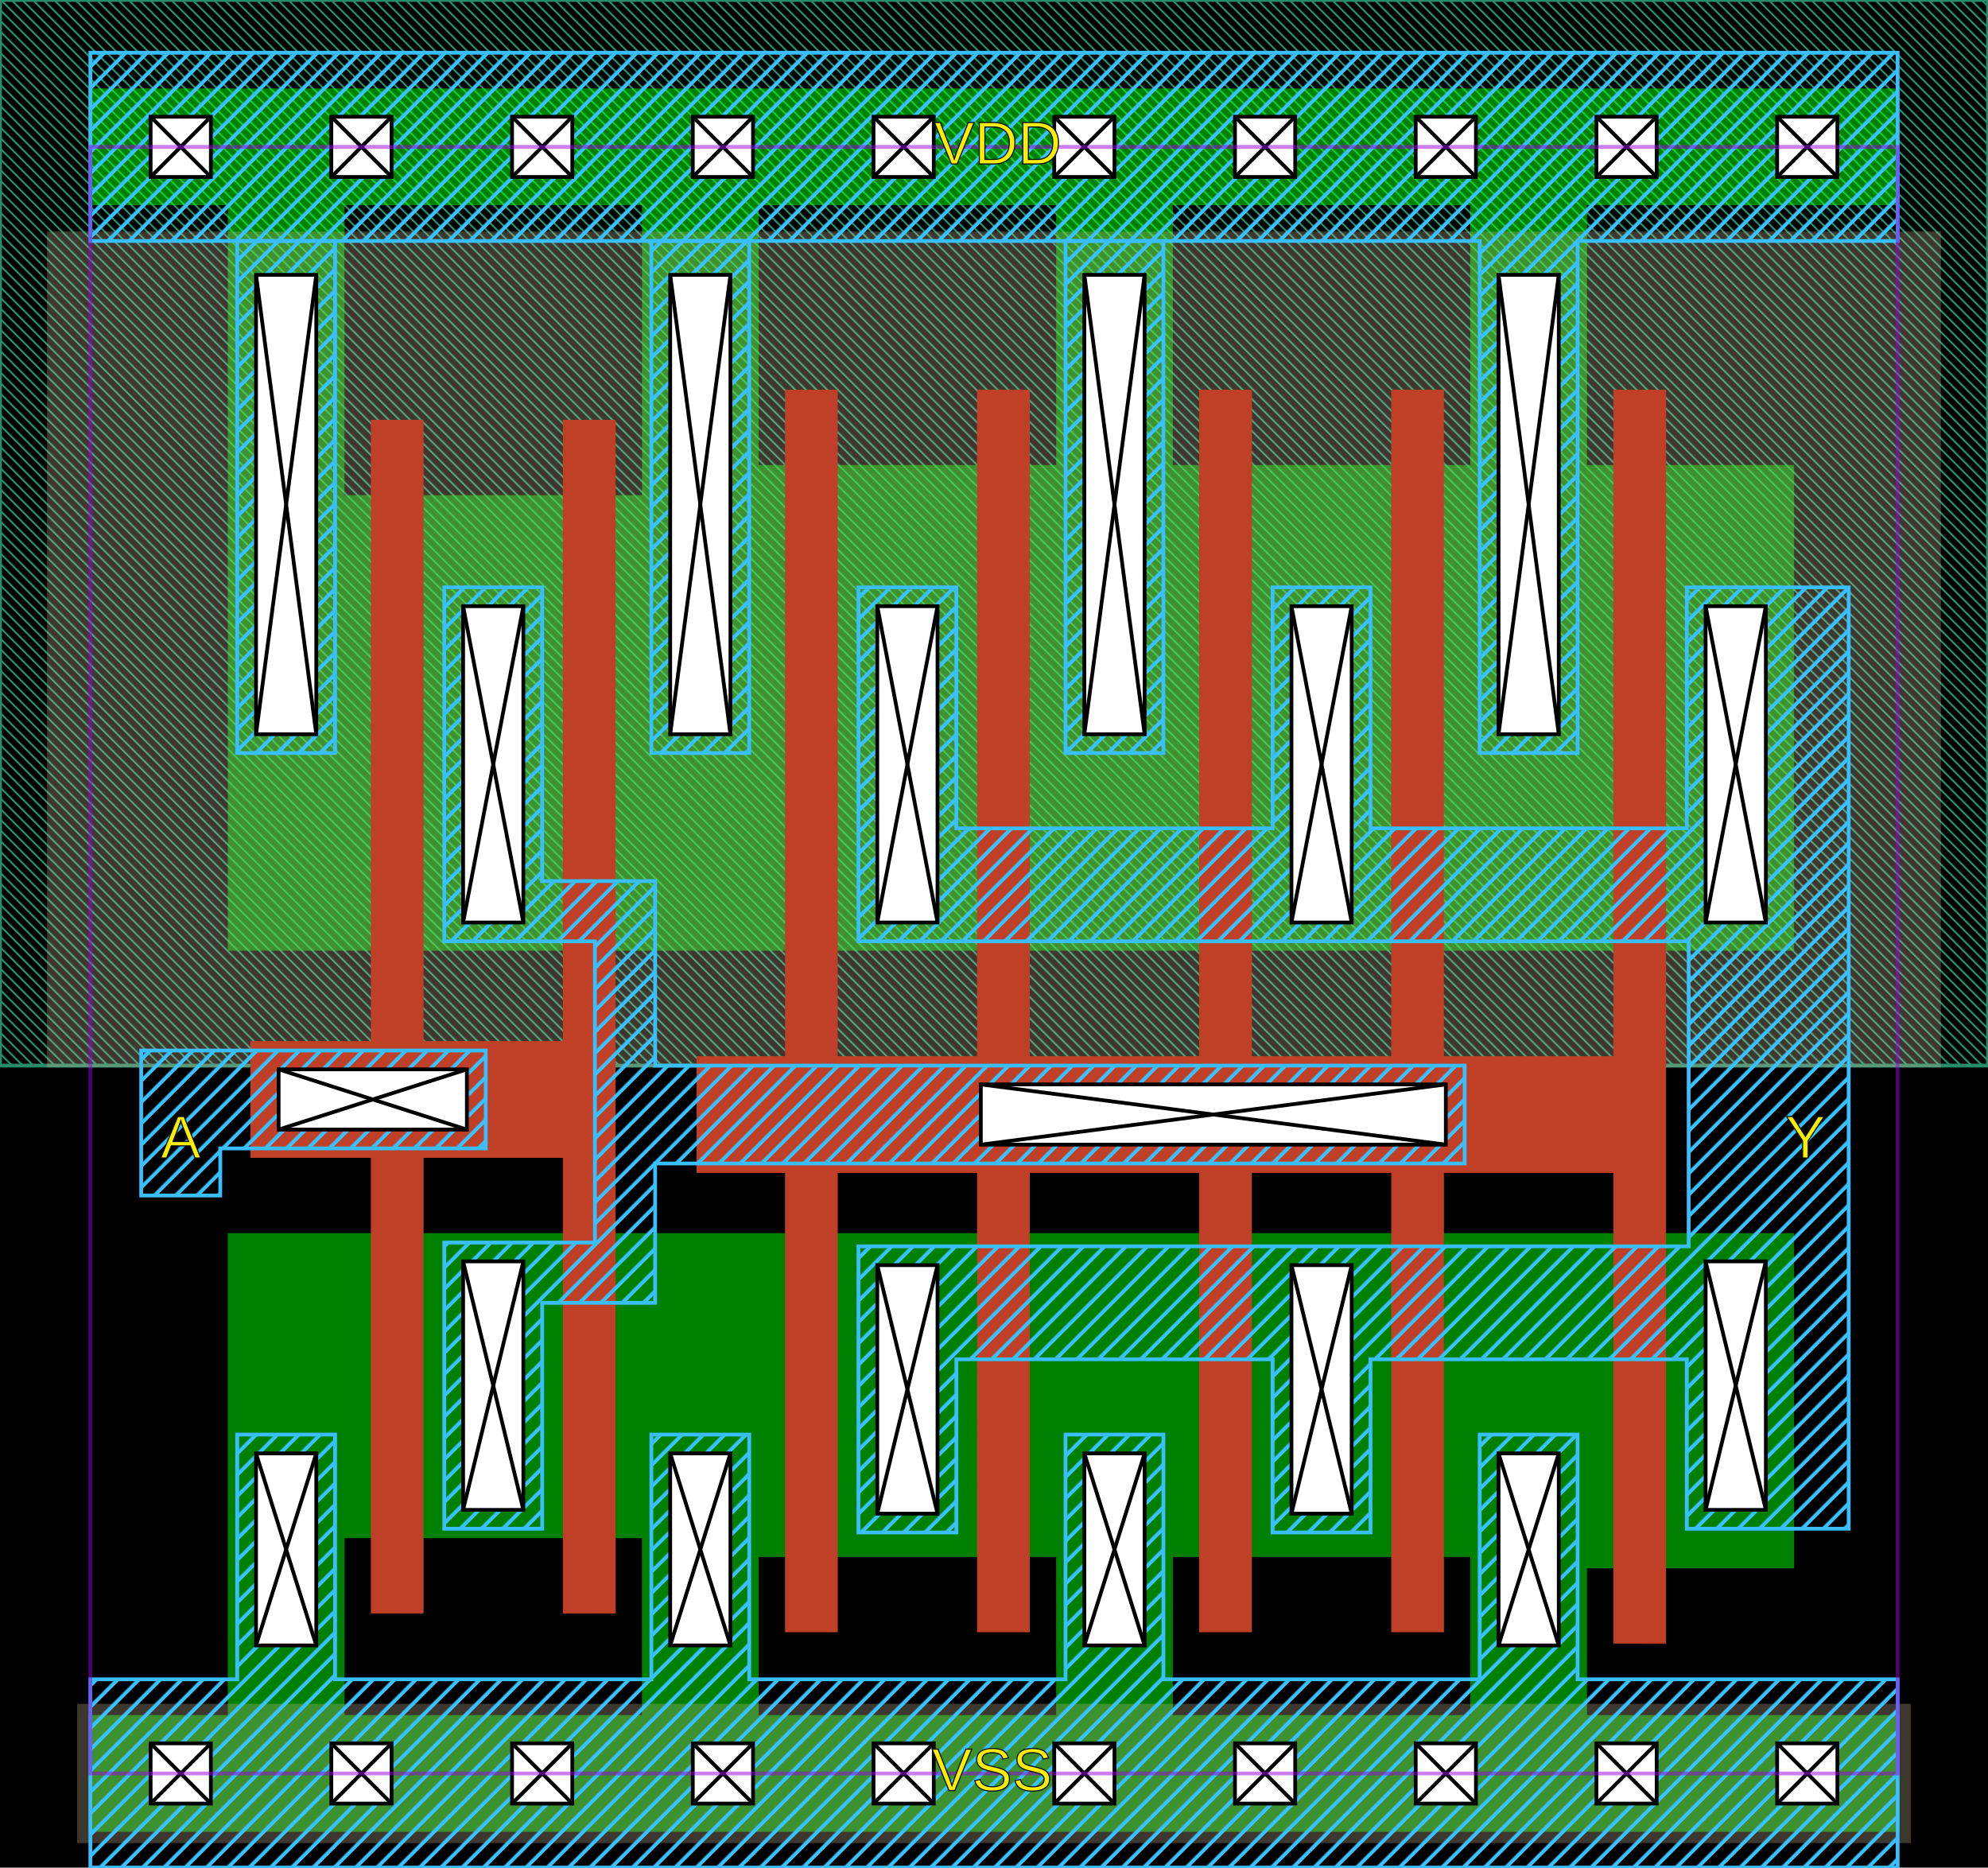
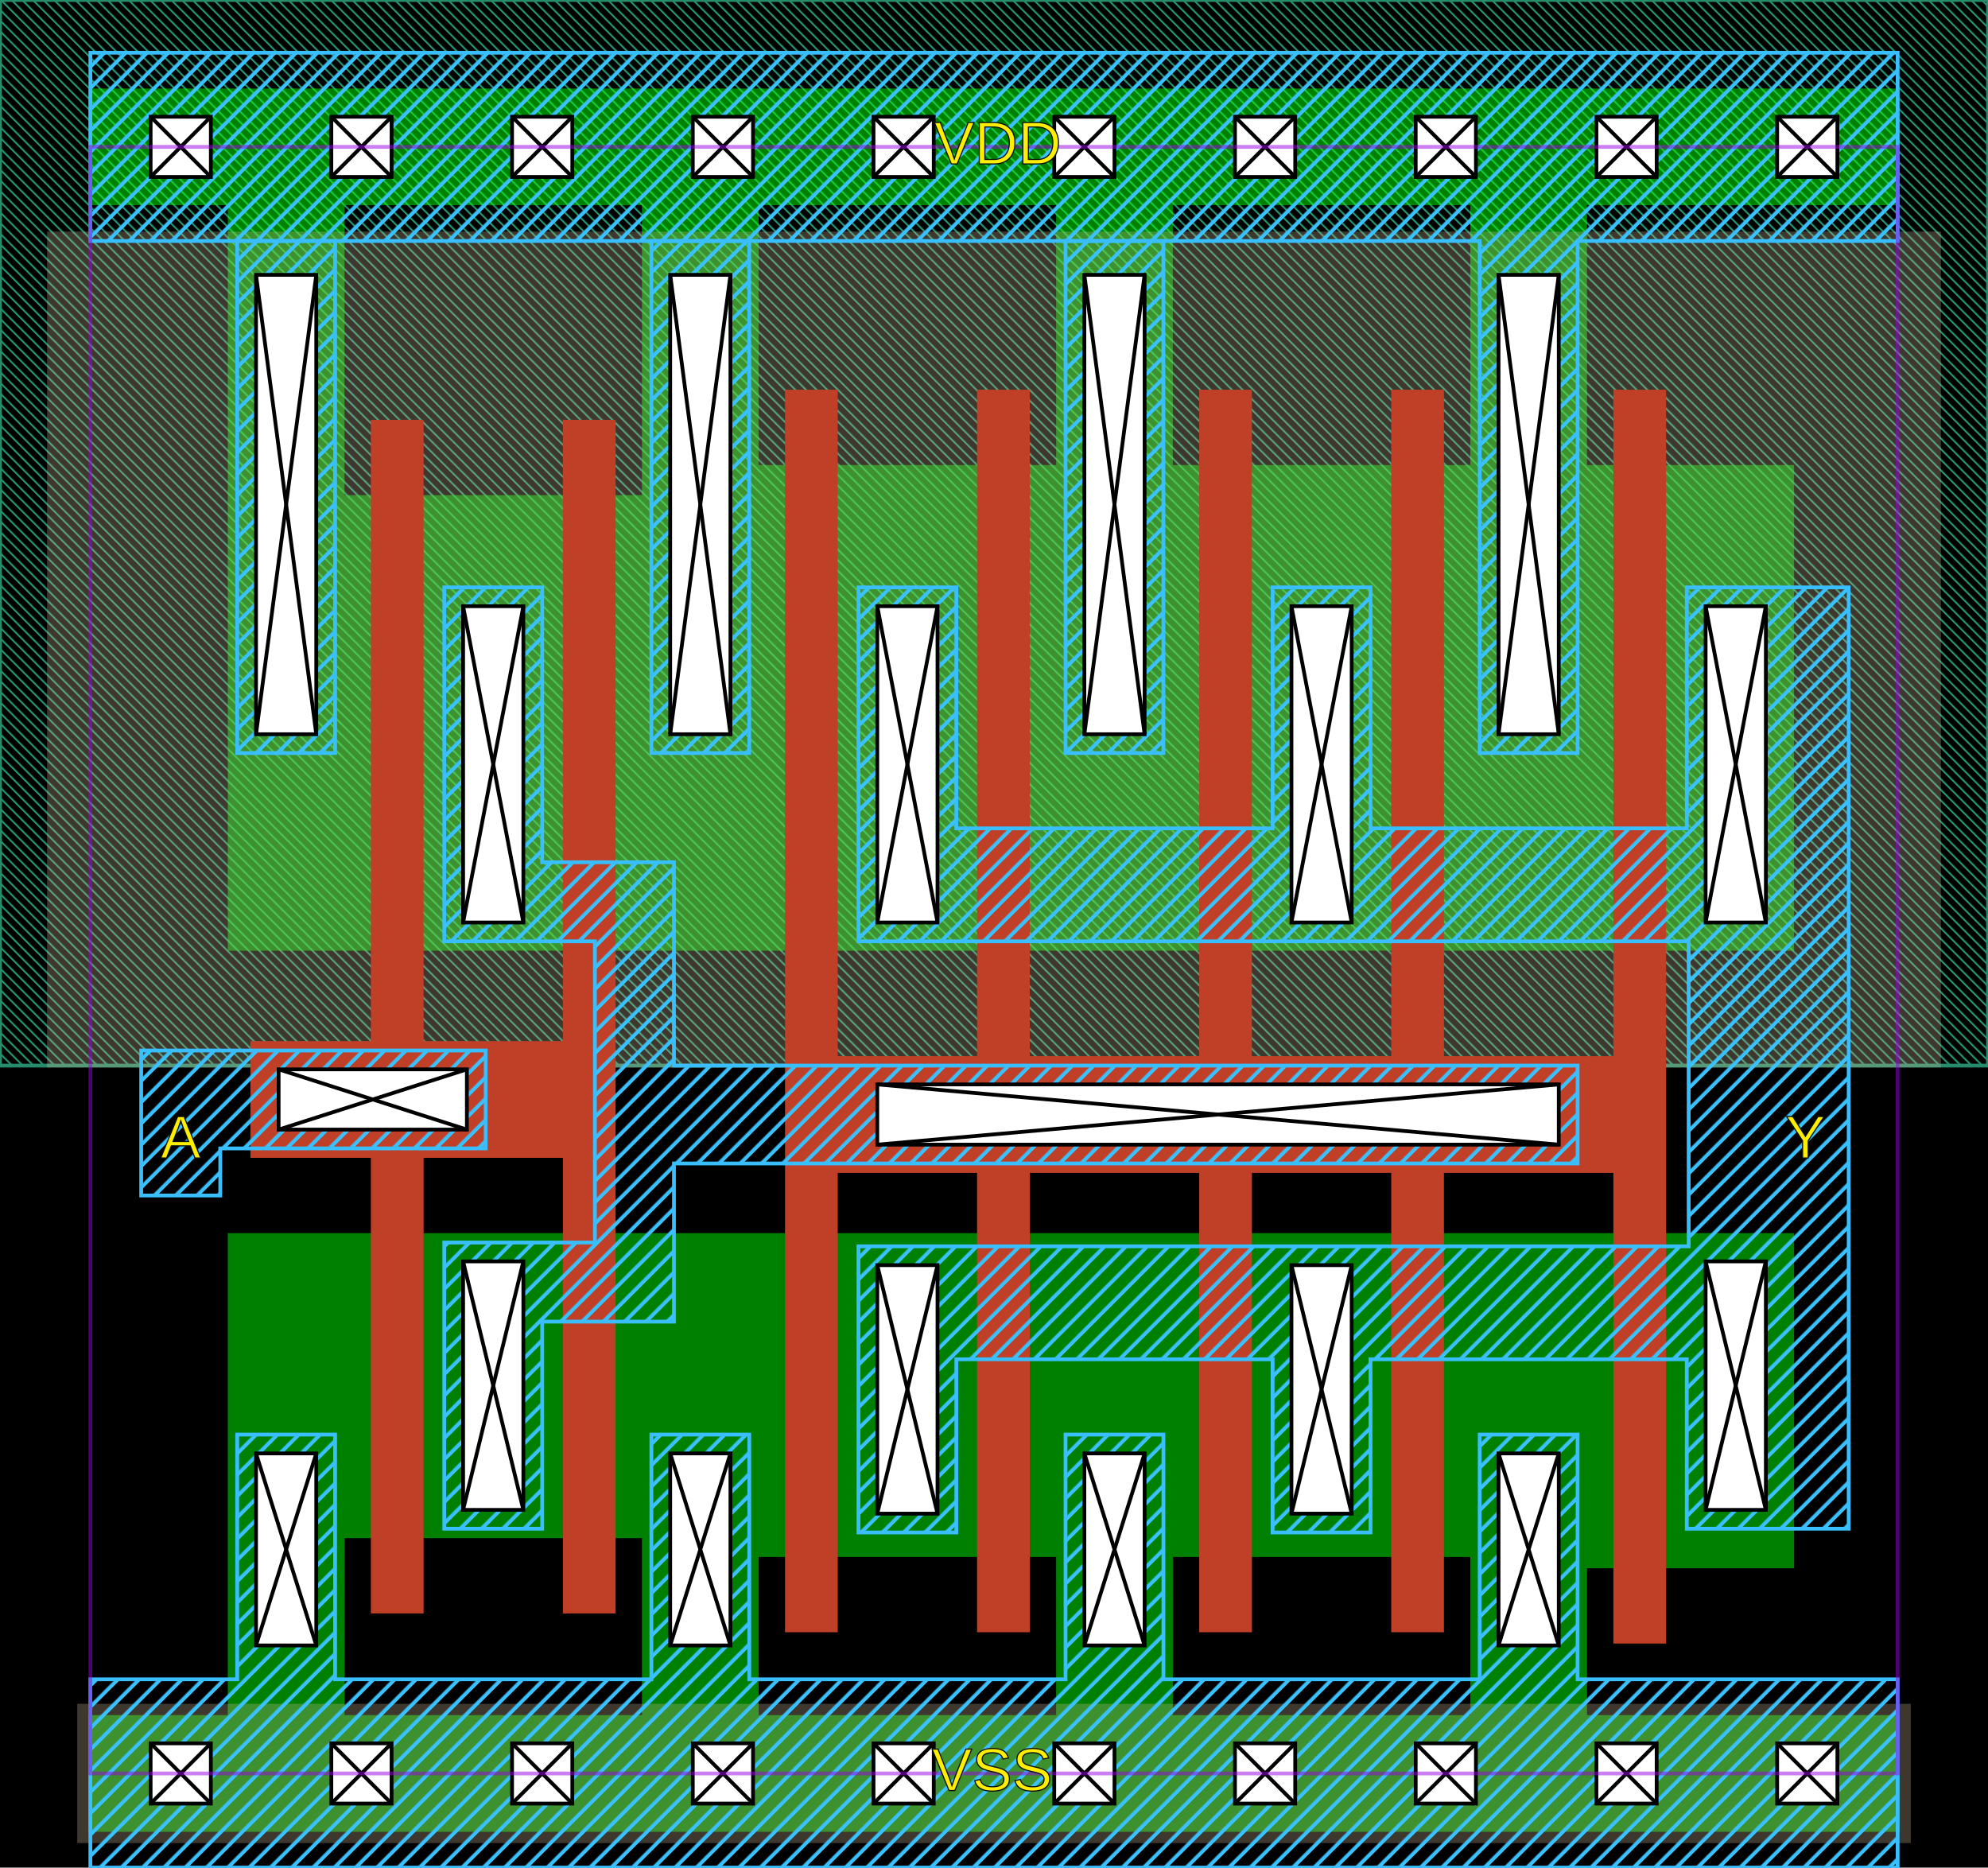
<svg xmlns="http://www.w3.org/2000/svg" version="1.1" height="100%" width="100%" viewBox="-240.0 -250.0 5280.0 4960.0">
  <defs>
    <pattern id="nwell-stipple" width="20" height="20" patternUnits="userSpaceOnUse" patternTransform="rotate(45)">
      <line x1="00" y1="0" x2="0" y2="20" stroke="#268c6b" stroke-width="10" />
    </pattern>
    <pattern id="m1-stipple" width="40" height="40" patternUnits="userSpaceOnUse" patternTransform="rotate(135)">
      <line x1="00" y1="0" x2="0" y2="40" stroke="#39bfff" stroke-width="20" />
    </pattern>
  </defs>
  <rect x="-240.0" y="-250.0" width="5280.0" height="4960.0" fill="#000000" />
  <g transform="scale(1, -1) translate(0, -4460.0)">
    <polygon points=" -240.0,1880 -240.0,4710.0 5040.0,4710.0 5040.0,1880  " fill="url(#nwell-stipple)" stroke="#268c6b" stroke-width="10.0" opacity="1.0" />
    <polygon points=" 0.0,-150.0 0.0,150.0 370.0,150.0 670.0,150.0 1470.0,150.0 1770.0,150.0 2570.0,150.0 2870.0,150.0 3670.0,150.0 3670.0,580.0 2870.0,580.0 2870.0,150.0 2570.0,150.0 2570.0,580.0 1770.0,580.0 1770.0,150.0 1470.0,150.0 1470.0,630.0 670.0,630.0 670.0,150.0 370.0,150.0 370.0,1430.0 4520,1430.0 4520,550.0 3970.0,550.0 3970.0,150.0 4800.0,150.0 4800.0,-150.0  " fill="#00ff00" stroke="#00ff00" stroke-width="10.0" opacity="0.5" />
    <polygon points=" 370.0,2190.0 370.0,3390.0 670.0,3390.0 1470.0,3390.0 1470.0,3470.0 1770.0,3470.0 2570.0,3470.0 2870.0,3470.0 3670.0,3470.0 3670.0,4170.0 2870.0,4170.0 2870.0,3470.0 2570.0,3470.0 2570.0,4170.0 1770.0,4170.0 1770.0,3470.0 1470.0,3470.0 1470.0,4170.0 670.0,4170.0 670.0,3390.0 370.0,3390.0 370.0,4170.0 0.0,4170.0 0.0,4470.0 4800.0,4470.0 4800.0,4170.0 3970.0,4170.0 3970.0,3470.0 4520,3470.0 4520,2190.0  " fill="#00ff00" stroke="#00ff00" stroke-width="10.0" opacity="0.5" />
    <polygon points=" -110.0,1880 -110.0,4090.0 4910.0,4090.0 4910.0,1880  " fill="#ccb899" stroke="#ccb899" stroke-width="10.0" opacity="0.3" />
    <polygon points=" -30.0,-180.0 -30.0,180.0 4830.0,180.0 4830.0,-180.0  " fill="#ccb899" stroke="#ccb899" stroke-width="10.0" opacity="0.3" />
-     <polygon points=" 4050.0,350 4050.0,1600.0 3590.0,1600.0 3590.0,380.0 3460.0,380.0 3460.0,1600.0 3080.0,1600.0 3080.0,380.0 2950.0,380.0 2950.0,1600.0 2490.0,1600.0 2490.0,380.0 2360.0,380.0 2360.0,1600.0 1980.0,1600.0 1980.0,380.0 1850.0,380.0 1850.0,1600.0 1615.0,1600.0 1615.0,1900 1850.0,1900 1850.0,3670.0 1980.0,3670.0 1980.0,1900 2360.0,1900 2360.0,3670.0 2490.0,3670.0 2490.0,1900 2950.0,1900 2950.0,3670.0 3080.0,3670.0 3080.0,1900 3460.0,1900 3460.0,3670.0 3590.0,3670.0 3590.0,1900 4050.0,1900 4050.0,3670.0 4180.0,3670.0 4180.0,350  " fill="#bf4026" stroke="#bf4026" stroke-width="10.0" opacity="1.0" />
+     <polygon points=" 4050.0,350 4050.0,1600.0 3590.0,1600.0 3590.0,380.0 3460.0,380.0 3460.0,1600.0 3080.0,1600.0 3080.0,380.0 2950.0,380.0 2950.0,1600.0 2490.0,1600.0 2490.0,380.0 2360.0,380.0 2360.0,1600.0 1980.0,1600.0 1980.0,380.0 1850.0,380.0 1850.0,3670.0 1980.0,3670.0 1980.0,1900 2360.0,1900 2360.0,3670.0 2490.0,3670.0 2490.0,1900 2950.0,1900 2950.0,3670.0 3080.0,3670.0 3080.0,1900 3460.0,1900 3460.0,3670.0 3590.0,3670.0 3590.0,1900 4050.0,1900 4050.0,3670.0 4180.0,3670.0 4180.0,350  " fill="#bf4026" stroke="#bf4026" stroke-width="10.0" opacity="1.0" />
    <polygon points=" 750.0,430.0 750.0,1640 430.0,1640 430.0,1940.0 750.0,1940.0 750.0,3590.0 880.0,3590.0 880.0,1940.0 1260.0,1940.0 1260.0,3590.0 1390,3590.0 1390,430.0 1260.0,430.0 1260.0,1640 880.0,1640 880.0,430.0  " fill="#bf4026" stroke="#bf4026" stroke-width="10.0" opacity="1.0" />
+     <polygon points=" 940,650.0 940,1410.0 1340.0,1410.0 1340.0,2210.0 940,2210.0 940,3150.0 1200.0,3150.0 1200.0,2420.0 1550.0,2420.0 1550.0,1880 3950.0,1880 3950.0,1620.0 1550.0,1620.0 1550.0,1200.0 1200.0,1200.0 1200.0,650.0  " fill="url(#m1-stipple)" stroke="#39bfff" stroke-width="10.0" opacity="1.0" />
    <polygon points=" 3690.0,2710.0 3690.0,4070 0.0,4070 0.0,4570.0 4800.0,4570.0 4800.0,4070 3950.0,4070 3950.0,2710.0  " fill="url(#m1-stipple)" stroke="#39bfff" stroke-width="10.0" opacity="1.0" />
-     <polygon points=" 940,650.0 940,1410.0 1340.0,1410.0 1340.0,2210.0 940,2210.0 940,3150.0 1200.0,3150.0 1200.0,2370.0 1500.0,2370.0 1500.0,1880 3650.0,1880 3650.0,1620.0 1500.0,1620.0 1500.0,1250.0 1200.0,1250.0 1200.0,650.0  " fill="url(#m1-stipple)" stroke="#39bfff" stroke-width="10.0" opacity="1.0" />
    <polygon points=" 2040.0,640.0 2040.0,1400 4245.0,1400 4245.0,2210.0 2040.0,2210.0 2040.0,3150.0 2300,3150.0 2300,2510 3140.0,2510 3140.0,3150.0 3400.0,3150.0 3400.0,2510 4240.0,2510 4240.0,3150.0 4670.0,3150.0 4670.0,650.0 4240.0,650.0 4240.0,1100.0 3400.0,1100.0 3400.0,640.0 3140.0,640.0 3140.0,1100.0 2300,1100.0 2300,640.0  " fill="url(#m1-stipple)" stroke="#39bfff" stroke-width="10.0" opacity="1.0" />
    <polygon points=" 135.0,1535 135.0,1920.0 1050.0,1920.0 1050.0,1660 345,1660 345,1535  " fill="url(#m1-stipple)" stroke="#39bfff" stroke-width="10.0" opacity="1.0" />
    <polygon points=" 0.0,-250.0 0.0,250.0 390.0,250.0 390.0,900.0 650.0,900.0 650.0,250.0 1490.0,250.0 1490.0,900.0 1750.0,900.0 1750.0,250.0 2590.0,250.0 2590.0,900.0 2850.0,900.0 2850.0,250.0 3690.0,250.0 3690.0,900.0 3950.0,900.0 3950.0,250.0 4800.0,250.0 4800.0,-250.0  " fill="url(#m1-stipple)" stroke="#39bfff" stroke-width="10.0" opacity="1.0" />
    <polygon points=" 2590.0,2710.0 2590.0,4070 2850.0,4070 2850.0,2710.0  " fill="url(#m1-stipple)" stroke="#39bfff" stroke-width="10.0" opacity="1.0" />
    <polygon points=" 1490.0,2710.0 1490.0,4070 1750.0,4070 1750.0,2710.0  " fill="url(#m1-stipple)" stroke="#39bfff" stroke-width="10.0" opacity="1.0" />
    <polygon points=" 390.0,2710.0 390.0,4070 650.0,4070 650.0,2710.0  " fill="url(#m1-stipple)" stroke="#39bfff" stroke-width="10.0" opacity="1.0" />
    <polygon points=" 4000.0,4240.0 4000.0,4400.0 4160.0,4400.0 4160.0,4240.0  " fill="#ffffff" stroke="#000000" stroke-width="10.0" opacity="1.0" />
    <line x1="4000.0" y1="4240.0" x2="4160.0" y2="4400.0" stroke="#000000" stroke-width="10.0" />
    <line x1="4000.0" y1="4400.0" x2="4160.0" y2="4240.0" stroke="#000000" stroke-width="10.0" />
    <polygon points=" 3520.0,4240.0 3520.0,4400.0 3680.0,4400.0 3680.0,4240.0  " fill="#ffffff" stroke="#000000" stroke-width="10.0" opacity="1.0" />
    <line x1="3520.0" y1="4240.0" x2="3680.0" y2="4400.0" stroke="#000000" stroke-width="10.0" />
    <line x1="3520.0" y1="4400.0" x2="3680.0" y2="4240.0" stroke="#000000" stroke-width="10.0" />
    <polygon points=" 3040.0,4240.0 3040.0,4400.0 3200.0,4400.0 3200.0,4240.0  " fill="#ffffff" stroke="#000000" stroke-width="10.0" opacity="1.0" />
    <line x1="3040.0" y1="4240.0" x2="3200.0" y2="4400.0" stroke="#000000" stroke-width="10.0" />
    <line x1="3040.0" y1="4400.0" x2="3200.0" y2="4240.0" stroke="#000000" stroke-width="10.0" />
    <polygon points=" 2560.0,4240.0 2560.0,4400.0 2720.0,4400.0 2720.0,4240.0  " fill="#ffffff" stroke="#000000" stroke-width="10.0" opacity="1.0" />
    <line x1="2560.0" y1="4240.0" x2="2720.0" y2="4400.0" stroke="#000000" stroke-width="10.0" />
    <line x1="2560.0" y1="4400.0" x2="2720.0" y2="4240.0" stroke="#000000" stroke-width="10.0" />
    <polygon points=" 4480.0,4240.0 4480.0,4400.0 4640.0,4400.0 4640.0,4240.0  " fill="#ffffff" stroke="#000000" stroke-width="10.0" opacity="1.0" />
    <line x1="4480.0" y1="4240.0" x2="4640.0" y2="4400.0" stroke="#000000" stroke-width="10.0" />
    <line x1="4480.0" y1="4400.0" x2="4640.0" y2="4240.0" stroke="#000000" stroke-width="10.0" />
    <polygon points=" 160.0,4240.0 160.0,4400.0 320.0,4400.0 320.0,4240.0  " fill="#ffffff" stroke="#000000" stroke-width="10.0" opacity="1.0" />
    <line x1="160.0" y1="4240.0" x2="320.0" y2="4400.0" stroke="#000000" stroke-width="10.0" />
    <line x1="160.0" y1="4400.0" x2="320.0" y2="4240.0" stroke="#000000" stroke-width="10.0" />
    <polygon points=" 640.0,4240.0 640.0,4400.0 800.0,4400.0 800.0,4240.0  " fill="#ffffff" stroke="#000000" stroke-width="10.0" opacity="1.0" />
    <line x1="640.0" y1="4240.0" x2="800.0" y2="4400.0" stroke="#000000" stroke-width="10.0" />
    <line x1="640.0" y1="4400.0" x2="800.0" y2="4240.0" stroke="#000000" stroke-width="10.0" />
    <polygon points=" 2080.0,4240.0 2080.0,4400.0 2240.0,4400.0 2240.0,4240.0  " fill="#ffffff" stroke="#000000" stroke-width="10.0" opacity="1.0" />
    <line x1="2080.0" y1="4240.0" x2="2240.0" y2="4400.0" stroke="#000000" stroke-width="10.0" />
    <line x1="2080.0" y1="4400.0" x2="2240.0" y2="4240.0" stroke="#000000" stroke-width="10.0" />
    <polygon points=" 1600.0,4240.0 1600.0,4400.0 1760.0,4400.0 1760.0,4240.0  " fill="#ffffff" stroke="#000000" stroke-width="10.0" opacity="1.0" />
    <line x1="1600.0" y1="4240.0" x2="1760.0" y2="4400.0" stroke="#000000" stroke-width="10.0" />
    <line x1="1600.0" y1="4400.0" x2="1760.0" y2="4240.0" stroke="#000000" stroke-width="10.0" />
    <polygon points=" 1120.0,4240.0 1120.0,4400.0 1280.0,4400.0 1280.0,4240.0  " fill="#ffffff" stroke="#000000" stroke-width="10.0" opacity="1.0" />
    <line x1="1120.0" y1="4240.0" x2="1280.0" y2="4400.0" stroke="#000000" stroke-width="10.0" />
    <line x1="1120.0" y1="4400.0" x2="1280.0" y2="4240.0" stroke="#000000" stroke-width="10.0" />
    <polygon points=" 440.0,2760 440.0,3980.0 600.0,3980.0 600.0,2760  " fill="#ffffff" stroke="#000000" stroke-width="10.0" opacity="1.0" />
    <line x1="440.0" y1="2760" x2="600.0" y2="3980.0" stroke="#000000" stroke-width="10.0" />
    <line x1="440.0" y1="3980.0" x2="600.0" y2="2760" stroke="#000000" stroke-width="10.0" />
    <polygon points=" 1540.0,2760 1540.0,3980.0 1700.0,3980.0 1700.0,2760  " fill="#ffffff" stroke="#000000" stroke-width="10.0" opacity="1.0" />
    <line x1="1540.0" y1="2760" x2="1700.0" y2="3980.0" stroke="#000000" stroke-width="10.0" />
    <line x1="1540.0" y1="3980.0" x2="1700.0" y2="2760" stroke="#000000" stroke-width="10.0" />
    <polygon points=" 2640.0,2760 2640.0,3980.0 2800,3980.0 2800,2760  " fill="#ffffff" stroke="#000000" stroke-width="10.0" opacity="1.0" />
    <line x1="2640.0" y1="2760" x2="2800" y2="3980.0" stroke="#000000" stroke-width="10.0" />
    <line x1="2640.0" y1="3980.0" x2="2800" y2="2760" stroke="#000000" stroke-width="10.0" />
    <polygon points=" 3740.0,2760 3740.0,3980.0 3900.0,3980.0 3900.0,2760  " fill="#ffffff" stroke="#000000" stroke-width="10.0" opacity="1.0" />
    <line x1="3740.0" y1="2760" x2="3900.0" y2="3980.0" stroke="#000000" stroke-width="10.0" />
    <line x1="3740.0" y1="3980.0" x2="3900.0" y2="2760" stroke="#000000" stroke-width="10.0" />
    <polygon points=" 990.0,2260 990.0,3100.0 1150,3100.0 1150,2260  " fill="#ffffff" stroke="#000000" stroke-width="10.0" opacity="1.0" />
    <line x1="990.0" y1="2260" x2="1150" y2="3100.0" stroke="#000000" stroke-width="10.0" />
    <line x1="990.0" y1="3100.0" x2="1150" y2="2260" stroke="#000000" stroke-width="10.0" />
    <polygon points=" 2090.0,2260 2090.0,3100.0 2250.0,3100.0 2250.0,2260  " fill="#ffffff" stroke="#000000" stroke-width="10.0" opacity="1.0" />
    <line x1="2090.0" y1="2260" x2="2250.0" y2="3100.0" stroke="#000000" stroke-width="10.0" />
    <line x1="2090.0" y1="3100.0" x2="2250.0" y2="2260" stroke="#000000" stroke-width="10.0" />
    <polygon points=" 3190.0,2260 3190.0,3100.0 3350.0,3100.0 3350.0,2260  " fill="#ffffff" stroke="#000000" stroke-width="10.0" opacity="1.0" />
    <line x1="3190.0" y1="2260" x2="3350.0" y2="3100.0" stroke="#000000" stroke-width="10.0" />
    <line x1="3190.0" y1="3100.0" x2="3350.0" y2="2260" stroke="#000000" stroke-width="10.0" />
    <polygon points=" 4290.0,2260 4290.0,3100.0 4450.0,3100.0 4450.0,2260  " fill="#ffffff" stroke="#000000" stroke-width="10.0" opacity="1.0" />
    <line x1="4290.0" y1="2260" x2="4450.0" y2="3100.0" stroke="#000000" stroke-width="10.0" />
    <line x1="4290.0" y1="3100.0" x2="4450.0" y2="2260" stroke="#000000" stroke-width="10.0" />
    <polygon points=" 500.0,1710.0 500.0,1870.0 1000.0,1870.0 1000.0,1710.0  " fill="#ffffff" stroke="#000000" stroke-width="10.0" opacity="1.0" />
    <line x1="500.0" y1="1710.0" x2="1000.0" y2="1870.0" stroke="#000000" stroke-width="10.0" />
    <line x1="500.0" y1="1870.0" x2="1000.0" y2="1710.0" stroke="#000000" stroke-width="10.0" />
-     <polygon points=" 2365.0,1670.0 2365.0,1830.0 3600.0,1830.0 3600.0,1670.0  " fill="#ffffff" stroke="#000000" stroke-width="10.0" opacity="1.0" />
-     <line x1="2365.0" y1="1670.0" x2="3600.0" y2="1830.0" stroke="#000000" stroke-width="10.0" />
-     <line x1="2365.0" y1="1830.0" x2="3600.0" y2="1670.0" stroke="#000000" stroke-width="10.0" />
    <polygon points=" 990.0,700 990.0,1360.0 1150,1360.0 1150,700  " fill="#ffffff" stroke="#000000" stroke-width="10.0" opacity="1.0" />
    <line x1="990.0" y1="700" x2="1150" y2="1360.0" stroke="#000000" stroke-width="10.0" />
    <line x1="990.0" y1="1360.0" x2="1150" y2="700" stroke="#000000" stroke-width="10.0" />
    <polygon points=" 4290.0,700 4290.0,1360.0 4450.0,1360.0 4450.0,700  " fill="#ffffff" stroke="#000000" stroke-width="10.0" opacity="1.0" />
    <line x1="4290.0" y1="700" x2="4450.0" y2="1360.0" stroke="#000000" stroke-width="10.0" />
    <line x1="4290.0" y1="1360.0" x2="4450.0" y2="700" stroke="#000000" stroke-width="10.0" />
    <polygon points=" 2090.0,690 2090.0,1350.0 2250.0,1350.0 2250.0,690  " fill="#ffffff" stroke="#000000" stroke-width="10.0" opacity="1.0" />
    <line x1="2090.0" y1="690" x2="2250.0" y2="1350.0" stroke="#000000" stroke-width="10.0" />
    <line x1="2090.0" y1="1350.0" x2="2250.0" y2="690" stroke="#000000" stroke-width="10.0" />
    <polygon points=" 3190.0,690 3190.0,1350.0 3350.0,1350.0 3350.0,690  " fill="#ffffff" stroke="#000000" stroke-width="10.0" opacity="1.0" />
    <line x1="3190.0" y1="690" x2="3350.0" y2="1350.0" stroke="#000000" stroke-width="10.0" />
    <line x1="3190.0" y1="1350.0" x2="3350.0" y2="690" stroke="#000000" stroke-width="10.0" />
    <polygon points=" 2640.0,340.0 2640.0,850.0 2800,850.0 2800,340.0  " fill="#ffffff" stroke="#000000" stroke-width="10.0" opacity="1.0" />
    <line x1="2640.0" y1="340.0" x2="2800" y2="850.0" stroke="#000000" stroke-width="10.0" />
    <line x1="2640.0" y1="850.0" x2="2800" y2="340.0" stroke="#000000" stroke-width="10.0" />
    <polygon points=" 1540.0,340.0 1540.0,850.0 1700.0,850.0 1700.0,340.0  " fill="#ffffff" stroke="#000000" stroke-width="10.0" opacity="1.0" />
    <line x1="1540.0" y1="340.0" x2="1700.0" y2="850.0" stroke="#000000" stroke-width="10.0" />
    <line x1="1540.0" y1="850.0" x2="1700.0" y2="340.0" stroke="#000000" stroke-width="10.0" />
    <polygon points=" 3740.0,340.0 3740.0,850.0 3900.0,850.0 3900.0,340.0  " fill="#ffffff" stroke="#000000" stroke-width="10.0" opacity="1.0" />
    <line x1="3740.0" y1="340.0" x2="3900.0" y2="850.0" stroke="#000000" stroke-width="10.0" />
    <line x1="3740.0" y1="850.0" x2="3900.0" y2="340.0" stroke="#000000" stroke-width="10.0" />
    <polygon points=" 440.0,340.0 440.0,850.0 600.0,850.0 600.0,340.0  " fill="#ffffff" stroke="#000000" stroke-width="10.0" opacity="1.0" />
    <line x1="440.0" y1="340.0" x2="600.0" y2="850.0" stroke="#000000" stroke-width="10.0" />
    <line x1="440.0" y1="850.0" x2="600.0" y2="340.0" stroke="#000000" stroke-width="10.0" />
    <polygon points=" 3040.0,-80.0 3040.0,80.0 3200.0,80.0 3200.0,-80.0  " fill="#ffffff" stroke="#000000" stroke-width="10.0" opacity="1.0" />
    <line x1="3040.0" y1="-80.0" x2="3200.0" y2="80.0" stroke="#000000" stroke-width="10.0" />
    <line x1="3040.0" y1="80.0" x2="3200.0" y2="-80.0" stroke="#000000" stroke-width="10.0" />
    <polygon points=" 2560.0,-80.0 2560.0,80.0 2720.0,80.0 2720.0,-80.0  " fill="#ffffff" stroke="#000000" stroke-width="10.0" opacity="1.0" />
    <line x1="2560.0" y1="-80.0" x2="2720.0" y2="80.0" stroke="#000000" stroke-width="10.0" />
    <line x1="2560.0" y1="80.0" x2="2720.0" y2="-80.0" stroke="#000000" stroke-width="10.0" />
    <polygon points=" 2080.0,-80.0 2080.0,80.0 2240.0,80.0 2240.0,-80.0  " fill="#ffffff" stroke="#000000" stroke-width="10.0" opacity="1.0" />
    <line x1="2080.0" y1="-80.0" x2="2240.0" y2="80.0" stroke="#000000" stroke-width="10.0" />
    <line x1="2080.0" y1="80.0" x2="2240.0" y2="-80.0" stroke="#000000" stroke-width="10.0" />
    <polygon points=" 1600.0,-80.0 1600.0,80.0 1760.0,80.0 1760.0,-80.0  " fill="#ffffff" stroke="#000000" stroke-width="10.0" opacity="1.0" />
    <line x1="1600.0" y1="-80.0" x2="1760.0" y2="80.0" stroke="#000000" stroke-width="10.0" />
    <line x1="1600.0" y1="80.0" x2="1760.0" y2="-80.0" stroke="#000000" stroke-width="10.0" />
    <polygon points=" 1120.0,-80.0 1120.0,80.0 1280.0,80.0 1280.0,-80.0  " fill="#ffffff" stroke="#000000" stroke-width="10.0" opacity="1.0" />
    <line x1="1120.0" y1="-80.0" x2="1280.0" y2="80.0" stroke="#000000" stroke-width="10.0" />
    <line x1="1120.0" y1="80.0" x2="1280.0" y2="-80.0" stroke="#000000" stroke-width="10.0" />
    <polygon points=" 3520.0,-80.0 3520.0,80.0 3680.0,80.0 3680.0,-80.0  " fill="#ffffff" stroke="#000000" stroke-width="10.0" opacity="1.0" />
    <line x1="3520.0" y1="-80.0" x2="3680.0" y2="80.0" stroke="#000000" stroke-width="10.0" />
    <line x1="3520.0" y1="80.0" x2="3680.0" y2="-80.0" stroke="#000000" stroke-width="10.0" />
    <polygon points=" 4000.0,-80.0 4000.0,80.0 4160.0,80.0 4160.0,-80.0  " fill="#ffffff" stroke="#000000" stroke-width="10.0" opacity="1.0" />
    <line x1="4000.0" y1="-80.0" x2="4160.0" y2="80.0" stroke="#000000" stroke-width="10.0" />
    <line x1="4000.0" y1="80.0" x2="4160.0" y2="-80.0" stroke="#000000" stroke-width="10.0" />
    <polygon points=" 640.0,-80.0 640.0,80.0 800.0,80.0 800.0,-80.0  " fill="#ffffff" stroke="#000000" stroke-width="10.0" opacity="1.0" />
    <line x1="640.0" y1="-80.0" x2="800.0" y2="80.0" stroke="#000000" stroke-width="10.0" />
    <line x1="640.0" y1="80.0" x2="800.0" y2="-80.0" stroke="#000000" stroke-width="10.0" />
    <polygon points=" 4480.0,-80.0 4480.0,80.0 4640.0,80.0 4640.0,-80.0  " fill="#ffffff" stroke="#000000" stroke-width="10.0" opacity="1.0" />
    <line x1="4480.0" y1="-80.0" x2="4640.0" y2="80.0" stroke="#000000" stroke-width="10.0" />
    <line x1="4480.0" y1="80.0" x2="4640.0" y2="-80.0" stroke="#000000" stroke-width="10.0" />
    <polygon points=" 160.0,-80.0 160.0,80.0 320.0,80.0 320.0,-80.0  " fill="#ffffff" stroke="#000000" stroke-width="10.0" opacity="1.0" />
    <line x1="160.0" y1="-80.0" x2="320.0" y2="80.0" stroke="#000000" stroke-width="10.0" />
    <line x1="160.0" y1="80.0" x2="320.0" y2="-80.0" stroke="#000000" stroke-width="10.0" />
+     <polygon points=" 2090.0,1670.0 2090.0,1830.0 3900.0,1830.0 3900.0,1670.0  " fill="#ffffff" stroke="#000000" stroke-width="10.0" opacity="1.0" />
+     <line x1="2090.0" y1="1670.0" x2="3900.0" y2="1830.0" stroke="#000000" stroke-width="10.0" />
+     <line x1="2090.0" y1="1830.0" x2="3900.0" y2="1670.0" stroke="#000000" stroke-width="10.0" />
    <polygon points=" 0.0,0.0 0.0,4320.0 4800.0,4320.0 4800.0,0.0  " fill="none" stroke="#9900e6" stroke-width="10.0" opacity="0.5" />
  </g>
  <text x="2395.0" y="4460.0" font-size="160.0px" fill="#FFEE00" text-anchor="middle" dominant-baseline="middle" stroke="#060F13" stroke-width="3" font-family="Arial">
VSS
</text>
  <text x="2410.0" y="140.0" font-size="160.0px" fill="#FFEE00" text-anchor="middle" dominant-baseline="middle" stroke="#060F13" stroke-width="3" font-family="Arial">
VDD
</text>
  <text x="240.0" y="2780.0" font-size="160.0px" fill="#FFEE00" text-anchor="middle" dominant-baseline="middle" stroke="#060F13" stroke-width="3" font-family="Arial">
A
</text>
  <text x="4555.0" y="2780.0" font-size="160.0px" fill="#FFEE00" text-anchor="middle" dominant-baseline="middle" stroke="#060F13" stroke-width="3" font-family="Arial">
Y
</text>
</svg>
